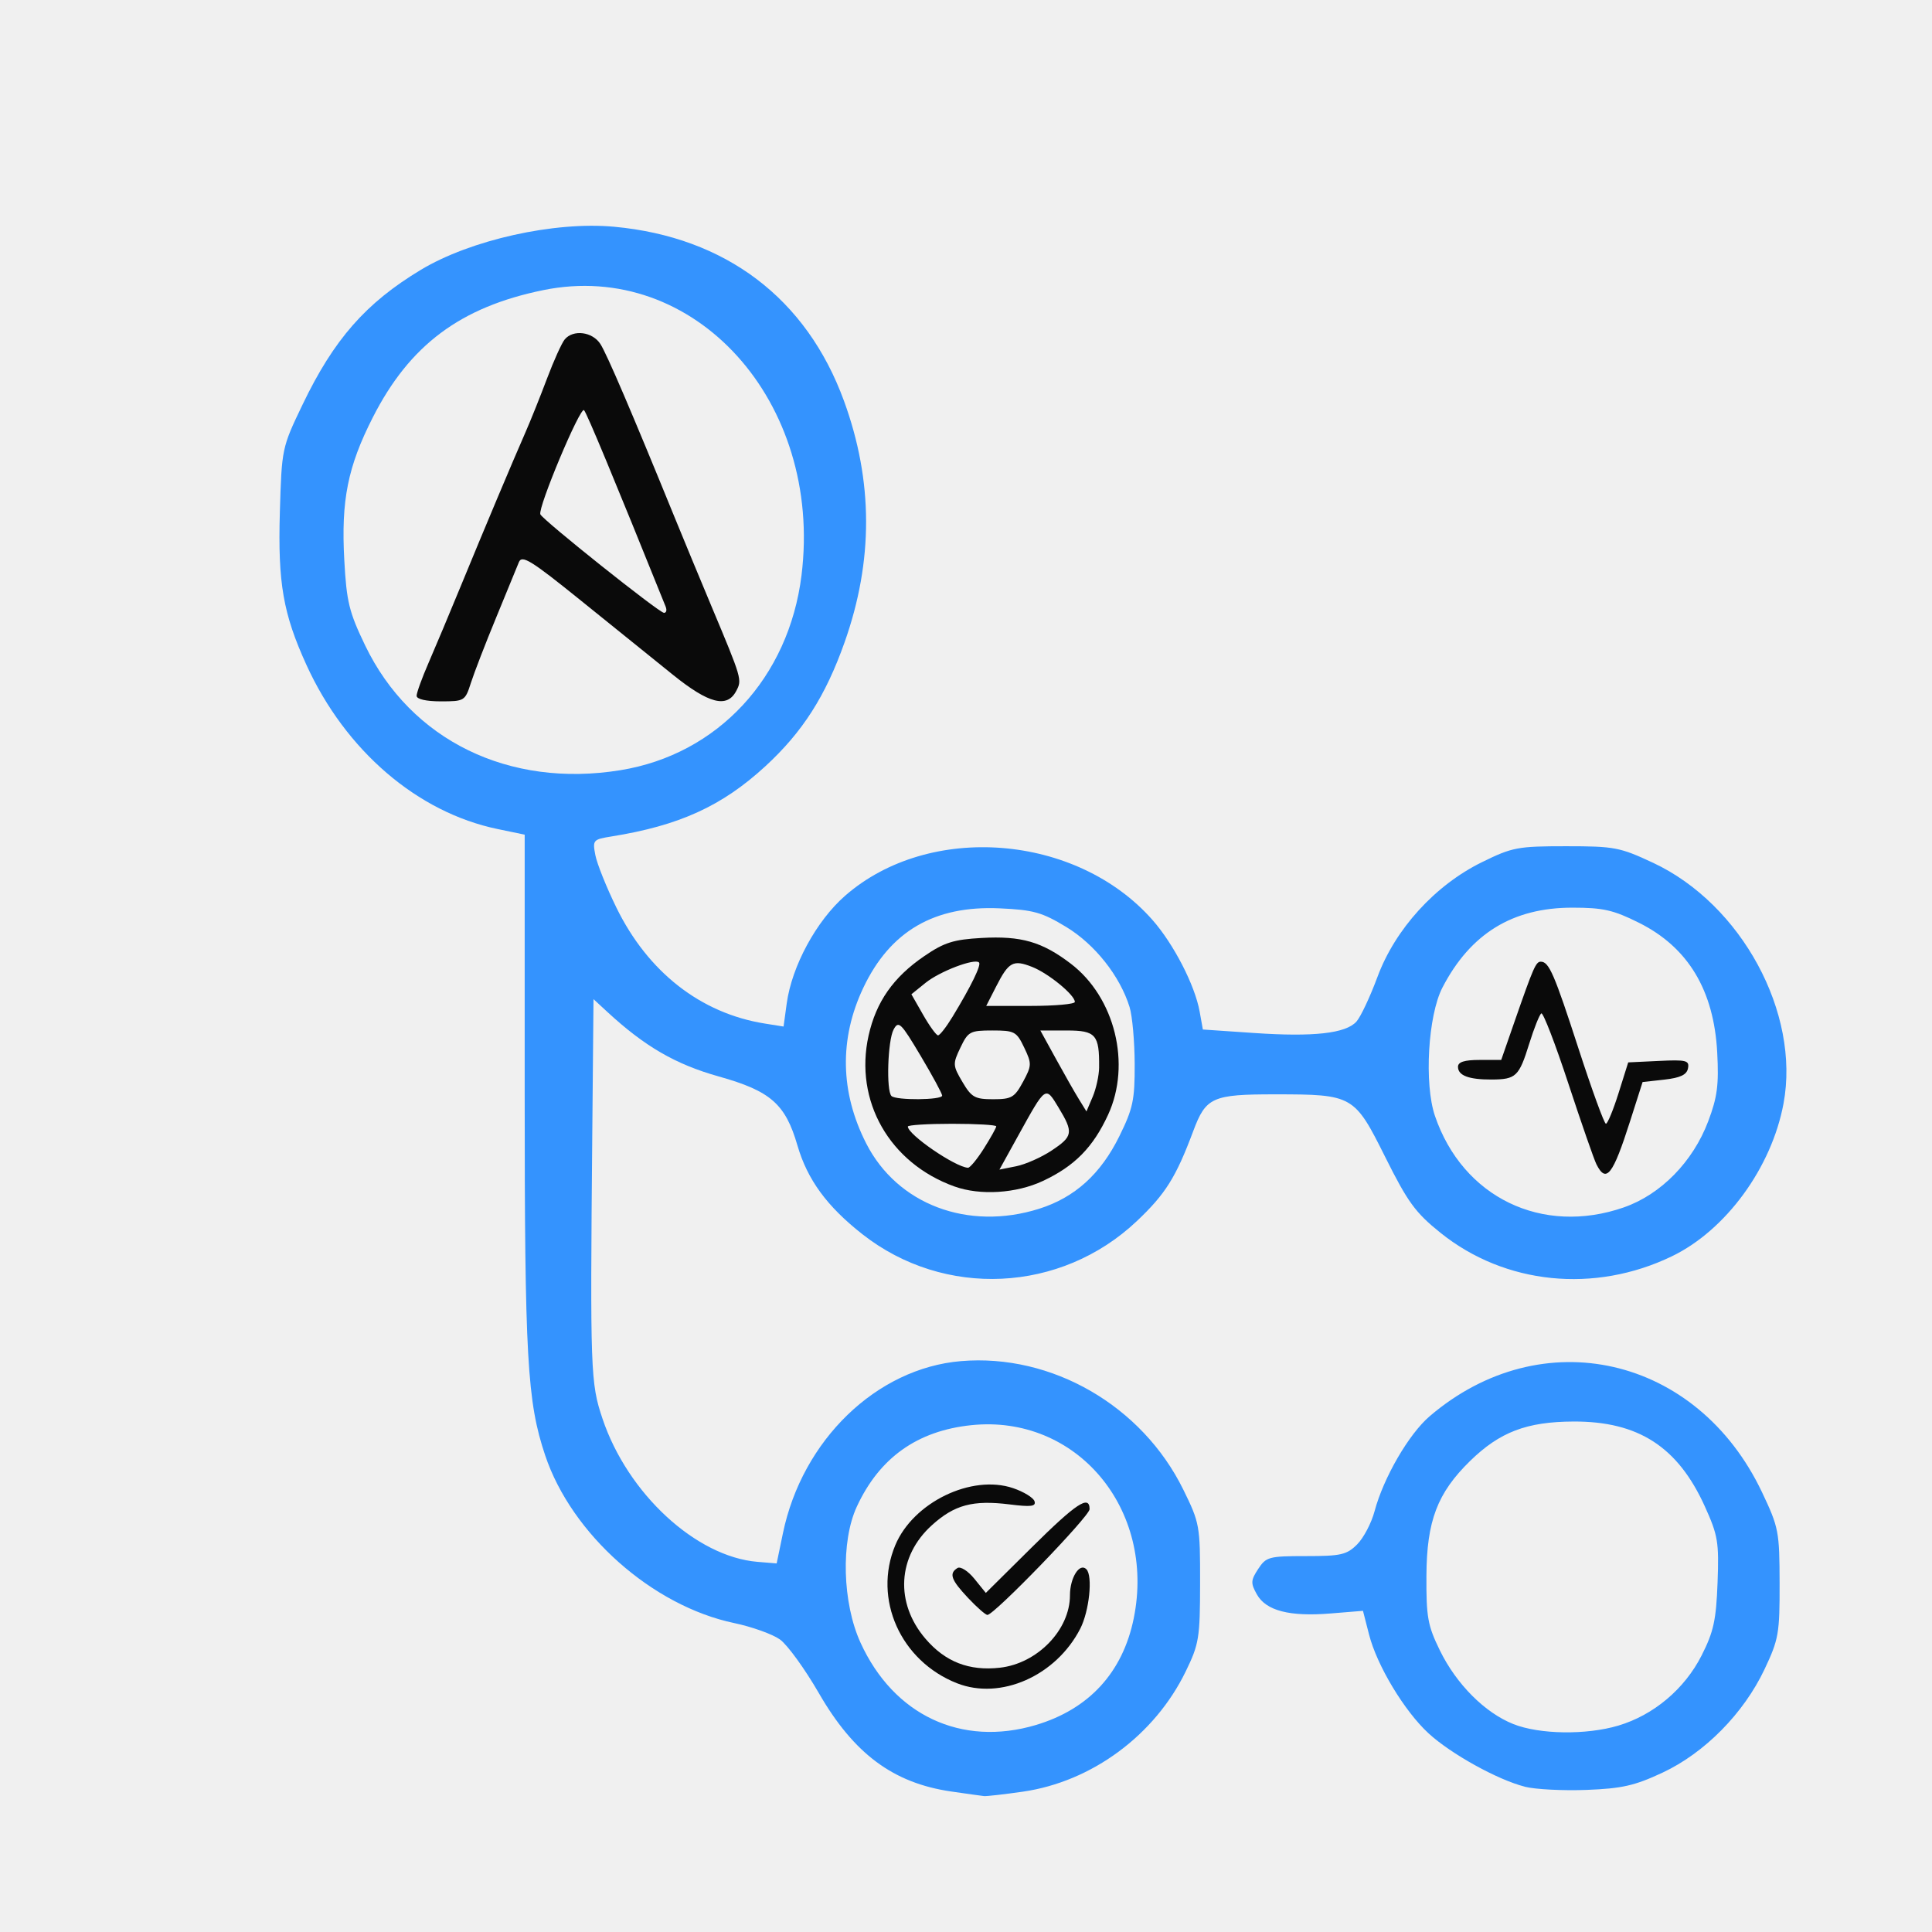
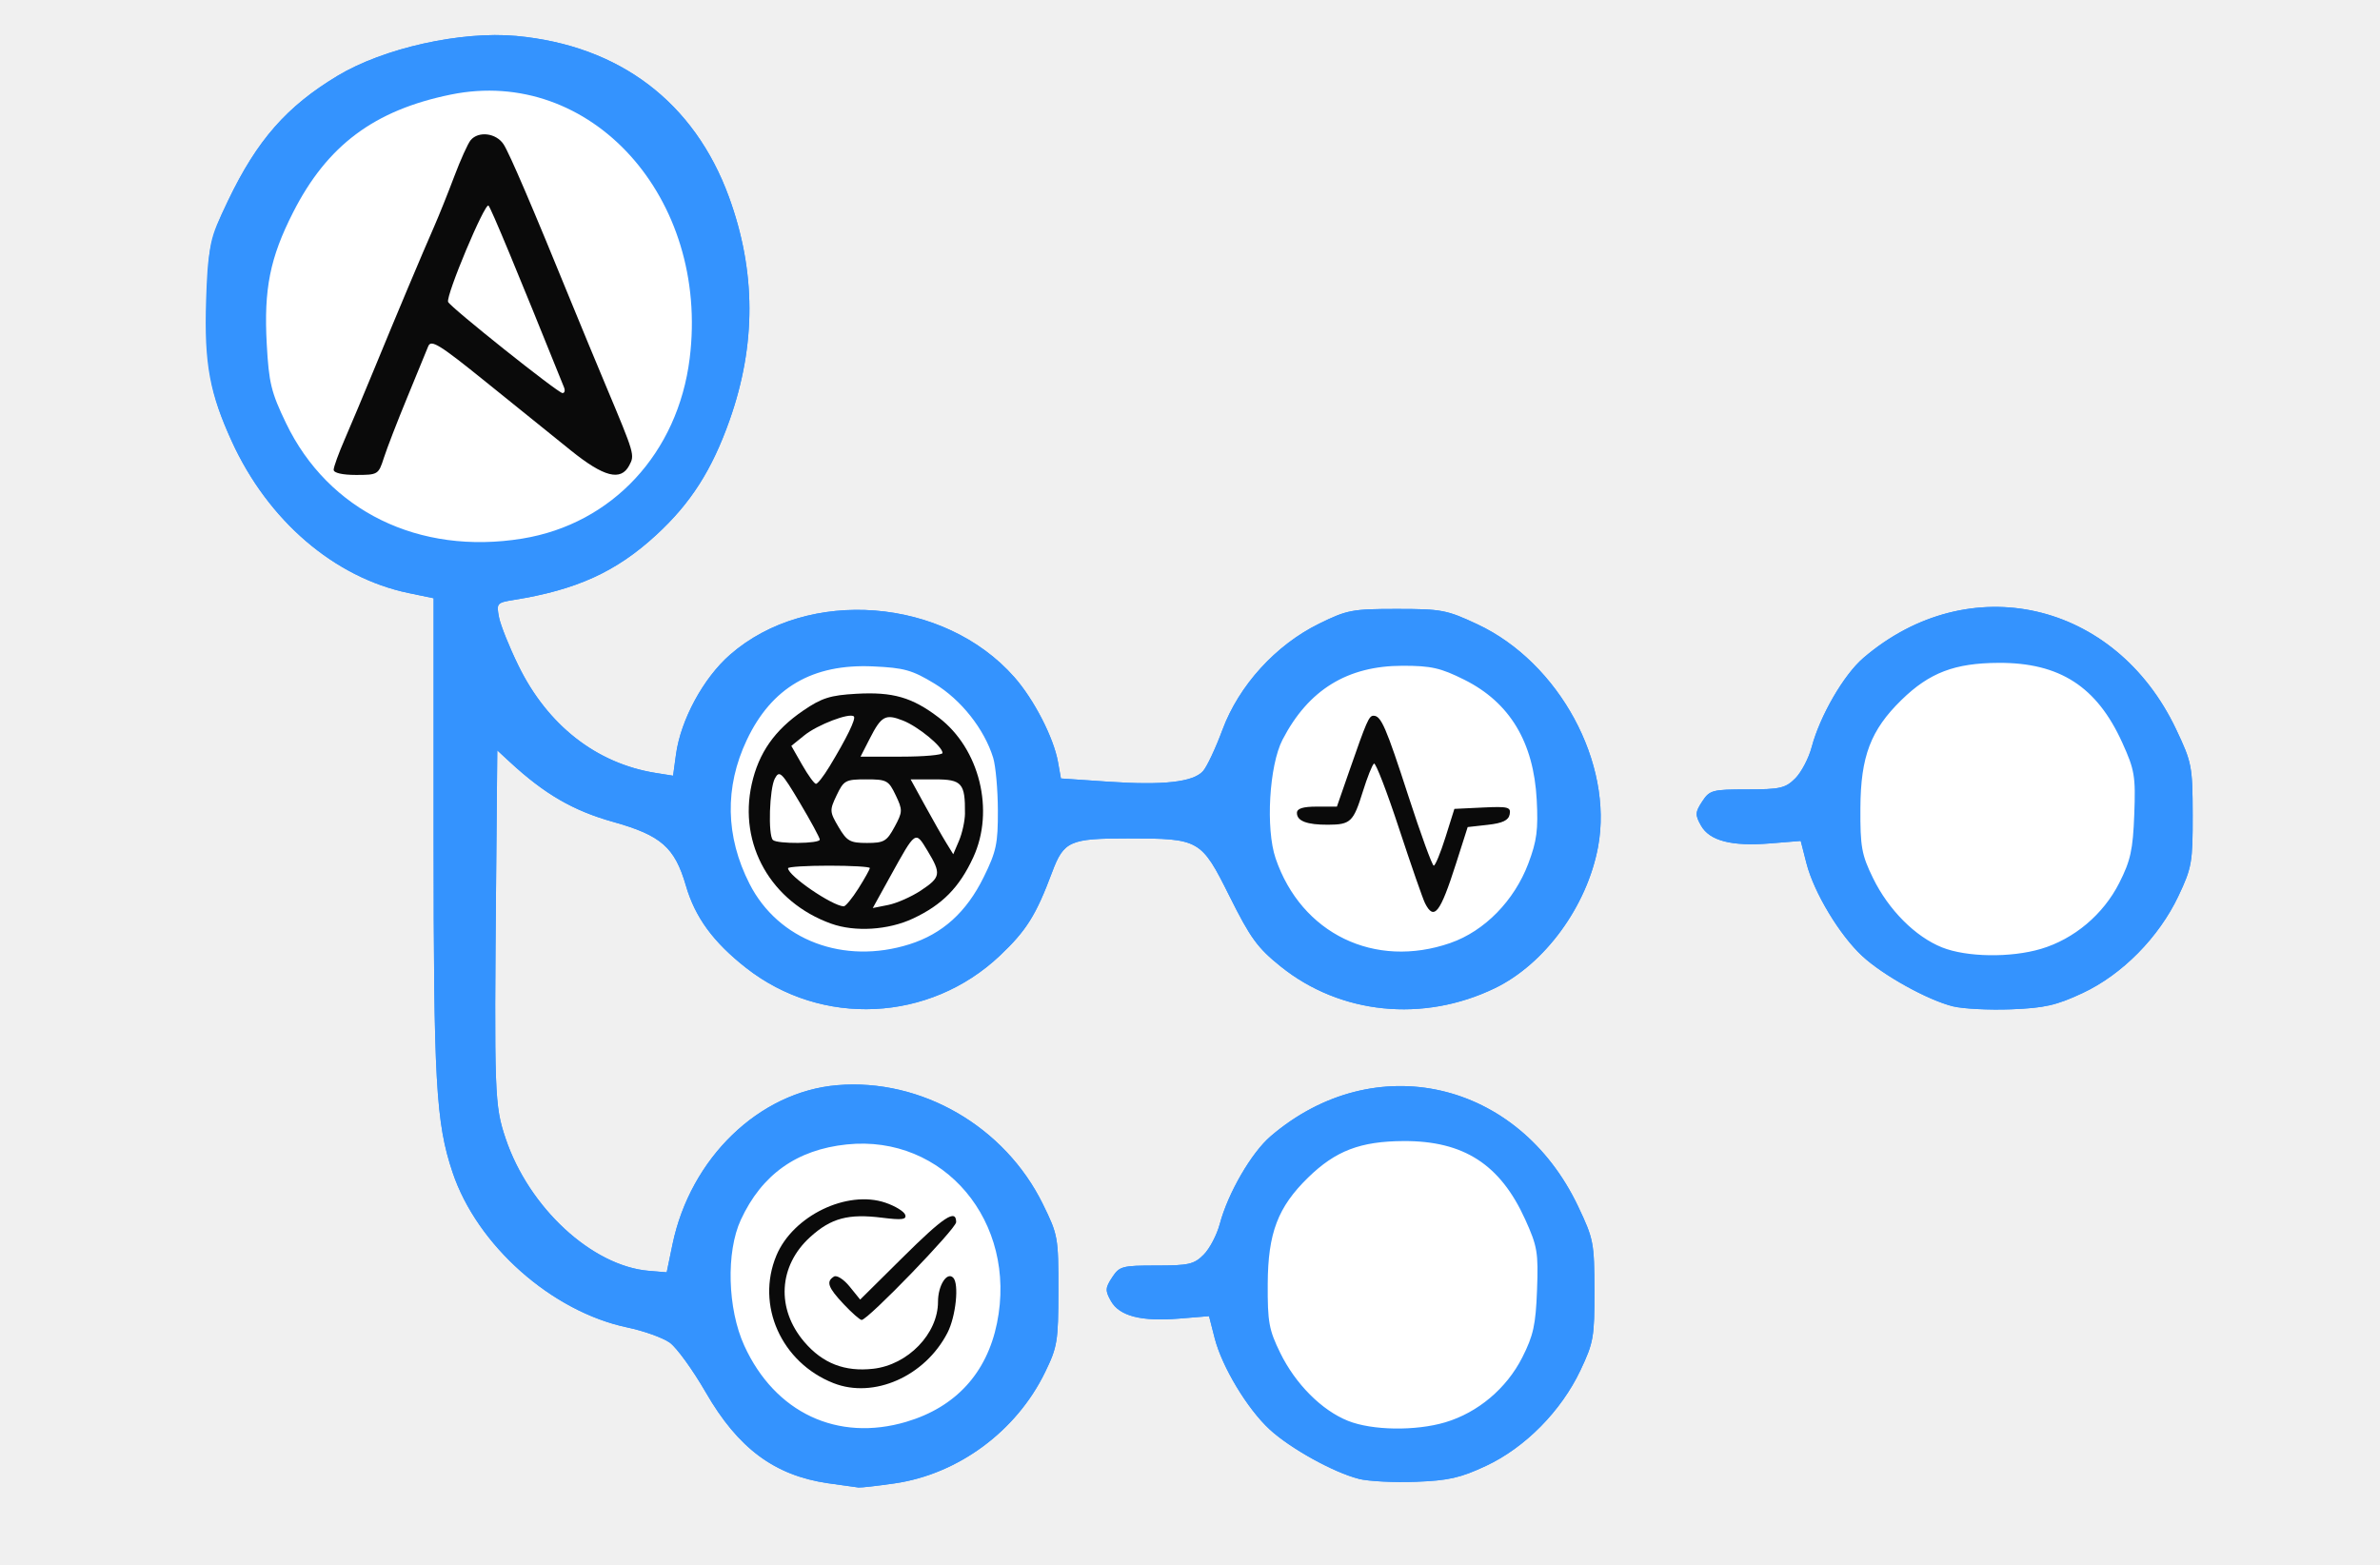
- <svg xmlns="http://www.w3.org/2000/svg" width="105.833mm" height="105.833mm" viewBox="0 0 105.833 105.833" version="1.1" id="svg5" xml:space="preserve">
+ <svg xmlns="http://www.w3.org/2000/svg" width="140.945mm" height="92.652mm" viewBox="4 4 140.945 92.652" version="1.1" id="svg5" xml:space="preserve">
  <defs id="defs2" />
-   <g id="layer1" transform="translate(-33.20785,-57.09374)">
-     <g id="g467" transform="matrix(1.017019,0,0,1.017019,-2.230598,-2.646201)">
-       <path style="fill:#3493fe;stroke-width:0.265" d="m 86.069,155.233 c -3.118,-0.457 -5.233,-2.03 -7.116,-5.293 -0.754,-1.307 -1.699,-2.61 -2.099,-2.895 -0.4,-0.285 -1.508,-0.682 -2.461,-0.882 -4.409,-0.924 -8.757,-4.781 -10.183,-9.033 -0.972,-2.899 -1.104,-5.245 -1.104,-19.58 v -13.853 l -1.459,-0.303 c -4.319,-0.897 -8.19,-4.22 -10.297,-8.842 -1.255,-2.753 -1.542,-4.404 -1.431,-8.22 0.101,-3.439 0.108,-3.476 1.223,-5.799 1.685,-3.512 3.407,-5.474 6.367,-7.257 2.68,-1.614 7.194,-2.621 10.414,-2.323 6.007,0.556 10.365,3.858 12.381,9.381 1.577,4.321 1.588,8.605 0.034,12.998 -1.026,2.899 -2.261,4.833 -4.267,6.679 -2.332,2.146 -4.636,3.197 -8.298,3.784 -0.983,0.158 -1.016,0.195 -0.86,1.006 0.089,0.463 0.599,1.735 1.134,2.827 1.699,3.471 4.54,5.691 7.987,6.242 l 1.016,0.162 0.17,-1.243 c 0.276,-2.013 1.594,-4.446 3.144,-5.801 4.53,-3.963 12.472,-3.337 16.558,1.305 1.143,1.298 2.285,3.517 2.539,4.932 l 0.173,0.967 2.764,0.188 c 3.198,0.218 4.929,0.025 5.507,-0.613 0.225,-0.248 0.735,-1.332 1.134,-2.408 0.956,-2.579 3.103,-4.938 5.62,-6.176 1.643,-0.808 1.931,-0.863 4.537,-0.863 2.609,0 2.901,0.056 4.693,0.895 4.756,2.229 7.929,8.085 7.022,12.96 -0.643,3.46 -3.104,6.827 -6.014,8.232 -4.172,2.013 -8.994,1.523 -12.465,-1.266 -1.353,-1.087 -1.759,-1.644 -2.979,-4.088 -1.658,-3.322 -1.738,-3.367 -5.912,-3.369 -3.399,-0.002 -3.741,0.151 -4.425,1.979 -0.931,2.489 -1.495,3.389 -3.039,4.849 -4.093,3.871 -10.369,4.17 -14.781,0.706 -1.91,-1.499 -2.964,-2.941 -3.5,-4.786 -0.649,-2.232 -1.443,-2.927 -4.236,-3.711 -2.331,-0.654 -3.99,-1.616 -6.019,-3.492 l -0.728,-0.673 -0.066,7.259 c -0.117,12.807 -0.095,13.416 0.549,15.335 1.354,4.038 5.041,7.443 8.352,7.715 l 1.03,0.085 0.337,-1.624 c 1.042,-5.025 5.043,-8.892 9.594,-9.273 4.892,-0.41 9.751,2.401 11.973,6.924 0.882,1.795 0.907,1.937 0.903,5.027 -0.004,2.969 -0.055,3.285 -0.776,4.767 -1.67,3.435 -5.058,5.936 -8.767,6.472 -1.007,0.145 -1.949,0.252 -2.095,0.238 -0.146,-0.015 -0.944,-0.127 -1.775,-0.248 z m 4.569,-3.58 c 2.862,-0.85 4.68,-2.831 5.273,-5.743 1.2,-5.897 -3.09,-10.998 -8.753,-10.406 -2.908,0.304 -4.946,1.755 -6.164,4.391 -0.866,1.873 -0.775,5.182 0.2,7.321 1.784,3.912 5.435,5.628 9.444,4.438 z m 0.174,-27.805 c 1.923,-0.606 3.321,-1.87 4.325,-3.91 0.735,-1.493 0.832,-1.95 0.825,-3.892 -0.004,-1.21 -0.128,-2.588 -0.274,-3.061 -0.518,-1.673 -1.867,-3.378 -3.415,-4.317 -1.303,-0.79 -1.767,-0.92 -3.577,-1.002 -3.52,-0.161 -5.907,1.229 -7.353,4.283 -1.3,2.745 -1.246,5.624 0.159,8.38 1.675,3.286 5.483,4.725 9.31,3.519 z m 31.501,-0.077 c 1.988,-0.691 3.719,-2.458 4.54,-4.634 0.492,-1.304 0.578,-1.964 0.486,-3.703 -0.178,-3.36 -1.569,-5.669 -4.211,-6.989 -1.383,-0.691 -1.933,-0.816 -3.592,-0.816 -3.221,0 -5.493,1.398 -6.999,4.307 -0.776,1.499 -0.99,5.183 -0.402,6.909 1.495,4.388 5.771,6.458 10.178,4.927 z M 68.265,100.224 C 73.5,99.374 77.333,95.247 78.017,89.725 79.177,80.364 72.244,72.707 64.112,74.366 c -4.462,0.91 -7.205,2.957 -9.188,6.86 -1.348,2.652 -1.71,4.462 -1.535,7.669 0.123,2.259 0.257,2.808 1.123,4.607 2.46,5.114 7.747,7.698 13.753,6.722 z m 48.714,54.752 c -1.46,-0.367 -3.989,-1.768 -5.192,-2.877 -1.298,-1.197 -2.771,-3.642 -3.199,-5.31 l -0.33,-1.286 -1.741,0.142 c -2.213,0.181 -3.479,-0.146 -3.973,-1.026 -0.339,-0.605 -0.332,-0.758 0.071,-1.372 0.427,-0.651 0.579,-0.692 2.576,-0.692 1.884,0 2.194,-0.071 2.754,-0.631 0.347,-0.347 0.769,-1.151 0.938,-1.786 0.48,-1.803 1.842,-4.152 2.964,-5.113 6.047,-5.176 14.418,-3.263 17.905,4.091 0.899,1.896 0.941,2.114 0.947,4.895 0.006,2.71 -0.05,3.029 -0.812,4.641 -1.124,2.376 -3.224,4.504 -5.494,5.567 -1.499,0.701 -2.18,0.856 -4.093,0.93 -1.262,0.048 -2.757,-0.028 -3.322,-0.17 z m 5.031,-3.29 c 1.9,-0.564 3.572,-1.971 4.487,-3.777 0.647,-1.276 0.784,-1.901 0.86,-3.919 0.082,-2.195 0.023,-2.547 -0.688,-4.117 -1.454,-3.208 -3.582,-4.581 -7.075,-4.566 -2.521,0.011 -3.968,0.564 -5.569,2.127 -1.76,1.72 -2.333,3.225 -2.349,6.178 -0.012,2.232 0.069,2.683 0.727,4.028 0.889,1.816 2.418,3.349 3.95,3.961 1.406,0.561 3.926,0.599 5.657,0.085 z" id="path471" />
-       <path style="fill:#0a0a0a;stroke-width:0.265" d="m 86.389,149.403 c -3.04,-1.2 -4.532,-4.539 -3.322,-7.434 0.964,-2.308 4.11,-3.832 6.345,-3.074 0.571,0.194 1.09,0.511 1.154,0.705 0.092,0.28 -0.185,0.316 -1.341,0.171 -1.972,-0.246 -2.969,0.02 -4.185,1.119 -1.856,1.677 -1.999,4.187 -0.346,6.117 1.067,1.247 2.351,1.746 4.007,1.56 2.024,-0.228 3.775,-2.039 3.775,-3.903 0,-0.945 0.519,-1.768 0.884,-1.402 0.354,0.354 0.158,2.254 -0.331,3.205 -1.308,2.543 -4.292,3.862 -6.639,2.936 z m 0.595,-4.598 c -0.916,-0.974 -1.037,-1.317 -0.566,-1.608 0.162,-0.1 0.571,0.161 0.91,0.58 l 0.616,0.761 2.469,-2.447 c 2.401,-2.38 3.12,-2.856 3.12,-2.062 0,0.38 -5.147,5.704 -5.505,5.695 -0.101,-0.003 -0.571,-0.416 -1.044,-0.919 z M 86.257,122.648 c -3.501,-1.258 -5.411,-4.613 -4.628,-8.128 0.406,-1.82 1.334,-3.145 3,-4.282 1.075,-0.734 1.574,-0.892 3.085,-0.977 2.134,-0.121 3.259,0.204 4.808,1.386 2.377,1.815 3.264,5.415 2.007,8.138 -0.81,1.755 -1.803,2.763 -3.508,3.563 -1.435,0.674 -3.38,0.796 -4.763,0.299 z m 1.584,-2.049 c 0.366,-0.579 0.665,-1.115 0.665,-1.191 0,-0.076 -1.072,-0.138 -2.381,-0.138 -1.31,0 -2.381,0.067 -2.381,0.149 0,0.433 2.544,2.178 3.238,2.22 0.107,0.007 0.494,-0.462 0.86,-1.041 z m 3.637,0.118 c 1.165,-0.771 1.198,-0.975 0.382,-2.324 -0.708,-1.17 -0.674,-1.193 -2.172,1.516 l -1.01,1.828 0.902,-0.18 c 0.496,-0.099 1.35,-0.477 1.899,-0.84 z m 2.568,-4.488 c 0.018,-1.758 -0.18,-1.984 -1.737,-1.984 h -1.427 l 0.835,1.521 c 0.459,0.837 1.017,1.818 1.241,2.18 l 0.406,0.659 0.337,-0.791 c 0.185,-0.435 0.341,-1.148 0.346,-1.585 z m -8.454,1.521 c -0.002,-0.109 -0.525,-1.076 -1.164,-2.149 -1.06,-1.782 -1.186,-1.904 -1.452,-1.406 -0.316,0.59 -0.403,3.29 -0.115,3.578 0.243,0.243 2.735,0.223 2.731,-0.022 z m 4.354,-0.735 c 0.475,-0.882 0.479,-0.984 0.064,-1.852 -0.411,-0.861 -0.518,-0.919 -1.716,-0.919 -1.199,0 -1.305,0.057 -1.718,0.922 -0.42,0.88 -0.415,0.963 0.109,1.852 0.488,0.828 0.671,0.93 1.653,0.93 0.992,0 1.155,-0.095 1.607,-0.933 z m -3.801,-3.499 c 1.012,-1.667 1.565,-2.802 1.432,-2.935 -0.237,-0.237 -2.112,0.477 -2.878,1.096 l -0.764,0.617 0.631,1.105 c 0.347,0.608 0.709,1.106 0.804,1.107 0.095,10e-4 0.443,-0.444 0.774,-0.99 z m 6.594,-0.81 c 0,-0.374 -1.421,-1.539 -2.299,-1.885 -1.026,-0.404 -1.263,-0.275 -1.943,1.06 l -0.531,1.04 h 2.387 c 1.313,0 2.387,-0.097 2.387,-0.215 z m 28.095,8.748 c -0.129,-0.255 -0.809,-2.213 -1.513,-4.351 -0.703,-2.139 -1.359,-3.839 -1.456,-3.779 -0.098,0.06 -0.392,0.798 -0.654,1.639 -0.549,1.764 -0.711,1.917 -2.027,1.923 -1.226,0.005 -1.808,-0.215 -1.808,-0.686 0,-0.259 0.345,-0.369 1.164,-0.369 h 1.164 l 0.713,-2.051 c 1.023,-2.942 1.154,-3.241 1.419,-3.241 0.442,0 0.724,0.65 2.036,4.694 0.72,2.218 1.382,4.033 1.471,4.035 0.089,0.002 0.396,-0.741 0.682,-1.651 l 0.52,-1.654 1.655,-0.079 c 1.474,-0.071 1.645,-0.027 1.565,0.397 -0.066,0.348 -0.408,0.512 -1.268,0.609 l -1.178,0.132 -0.676,2.117 c -0.927,2.901 -1.283,3.356 -1.809,2.315 z M 57.285,96.219 c 0,-0.164 0.291,-0.967 0.648,-1.786 0.356,-0.819 1.137,-2.679 1.735,-4.134 1.265,-3.078 2.771,-6.66 3.482,-8.278 0.274,-0.624 0.795,-1.924 1.159,-2.89 0.363,-0.965 0.792,-1.913 0.952,-2.107 0.457,-0.55 1.494,-0.419 1.922,0.244 0.349,0.541 1.678,3.644 3.995,9.327 0.475,1.164 1.363,3.307 1.973,4.763 1.666,3.971 1.673,3.994 1.343,4.611 -0.494,0.924 -1.474,0.67 -3.398,-0.879 -0.974,-0.785 -3.198,-2.578 -4.942,-3.986 -2.716,-2.193 -3.197,-2.491 -3.362,-2.079 -0.106,0.264 -0.659,1.612 -1.229,2.994 -0.571,1.382 -1.18,2.96 -1.355,3.506 -0.31,0.969 -0.348,0.992 -1.62,0.992 -0.788,0 -1.302,-0.117 -1.302,-0.298 z M 70.702,91.423 C 67.93,84.544 66.457,80.997 66.303,80.834 c -0.202,-0.214 -2.495,5.252 -2.353,5.608 0.12,0.301 6.393,5.3 6.658,5.307 0.125,0.003 0.167,-0.144 0.093,-0.325 z" id="path469" />
+   <g id="layer1" transform="translate(-32.27025,-63.38545)">
+     <g id="g523">
+       <ellipse style="fill:#ffffff;stroke-width:7.102;-inkscape-stroke:none;stop-color:#000000" id="path344" cx="64.619" cy="86.263" rx="15.074" ry="15.411" />
+       <ellipse style="fill:#ffffff;stroke-width:4.937;-inkscape-stroke:none;stop-color:#000000" id="ellipse346" cx="87.549" cy="114.8" rx="10.478" ry="10.713" />
+       <ellipse style="fill:#ffffff;stroke-width:4.937;-inkscape-stroke:none;stop-color:#000000" id="ellipse348" cx="87.549" cy="143.375" rx="10.478" ry="10.713" />
+       <ellipse style="fill:#ffffff;stroke-width:4.937;-inkscape-stroke:none;stop-color:#000000" id="ellipse350" cx="119.299" cy="143.375" rx="10.478" ry="10.713" />
+       <ellipse style="fill:#ffffff;stroke-width:4.937;-inkscape-stroke:none;stop-color:#000000" id="ellipse352" cx="119.299" cy="115.33" rx="10.478" ry="10.713" />
+       <ellipse style="fill:#ffffff;stroke-width:4.937;-inkscape-stroke:none;stop-color:#000000" id="ellipse485" cx="155.283" cy="115.33" rx="10.478" ry="10.713" />
+       <g id="g467" transform="matrix(1.017019,0,0,1.017019,-2.230598,-2.646201)">
+         <path style="fill:#3493fe;stroke-width:0.265" d="m 86.069,155.233 c -3.118,-0.457 -5.233,-2.03 -7.116,-5.293 -0.754,-1.307 -1.699,-2.61 -2.099,-2.895 -0.4,-0.285 -1.508,-0.682 -2.461,-0.882 -4.409,-0.924 -8.757,-4.781 -10.183,-9.033 -0.972,-2.899 -1.104,-5.245 -1.104,-19.58 v -13.853 l -1.459,-0.303 c -4.319,-0.897 -8.19,-4.22 -10.297,-8.842 -1.255,-2.753 -1.542,-4.404 -1.431,-8.22 0.101,-3.439 0.108,-3.476 1.223,-5.799 1.685,-3.512 3.407,-5.474 6.367,-7.257 2.68,-1.614 7.194,-2.621 10.414,-2.323 6.007,0.556 10.365,3.858 12.381,9.381 1.577,4.321 1.588,8.605 0.034,12.998 -1.026,2.899 -2.261,4.833 -4.267,6.679 -2.332,2.146 -4.636,3.197 -8.298,3.784 -0.983,0.158 -1.016,0.195 -0.86,1.006 0.089,0.463 0.599,1.735 1.134,2.827 1.699,3.471 4.54,5.691 7.987,6.242 l 1.016,0.162 0.17,-1.243 c 0.276,-2.013 1.594,-4.446 3.144,-5.801 4.53,-3.963 12.472,-3.337 16.558,1.305 1.143,1.298 2.285,3.517 2.539,4.932 l 0.173,0.967 2.764,0.188 c 3.198,0.218 4.929,0.025 5.507,-0.613 0.225,-0.248 0.735,-1.332 1.134,-2.408 0.956,-2.579 3.103,-4.938 5.62,-6.176 1.643,-0.808 1.931,-0.863 4.537,-0.863 2.609,0 2.901,0.056 4.693,0.895 4.756,2.229 7.929,8.085 7.022,12.96 -0.643,3.46 -3.104,6.827 -6.014,8.232 -4.172,2.013 -8.994,1.523 -12.465,-1.266 -1.353,-1.087 -1.759,-1.644 -2.979,-4.088 -1.658,-3.322 -1.738,-3.367 -5.912,-3.369 -3.399,-0.002 -3.741,0.151 -4.425,1.979 -0.931,2.489 -1.495,3.389 -3.039,4.849 -4.093,3.871 -10.369,4.17 -14.781,0.706 -1.91,-1.499 -2.964,-2.941 -3.5,-4.786 -0.649,-2.232 -1.443,-2.927 -4.236,-3.711 -2.331,-0.654 -3.99,-1.616 -6.019,-3.492 l -0.728,-0.673 -0.066,7.259 c -0.117,12.807 -0.095,13.416 0.549,15.335 1.354,4.038 5.041,7.443 8.352,7.715 l 1.03,0.085 0.337,-1.624 c 1.042,-5.025 5.043,-8.892 9.594,-9.273 4.892,-0.41 9.751,2.401 11.973,6.924 0.882,1.795 0.907,1.937 0.903,5.027 -0.004,2.969 -0.055,3.285 -0.776,4.767 -1.67,3.435 -5.058,5.936 -8.767,6.472 -1.007,0.145 -1.949,0.252 -2.095,0.238 -0.146,-0.015 -0.944,-0.127 -1.775,-0.248 z m 4.569,-3.58 c 2.862,-0.85 4.68,-2.831 5.273,-5.743 1.2,-5.897 -3.09,-10.998 -8.753,-10.406 -2.908,0.304 -4.946,1.755 -6.164,4.391 -0.866,1.873 -0.775,5.182 0.2,7.321 1.784,3.912 5.435,5.628 9.444,4.438 z m 0.174,-27.805 c 1.923,-0.606 3.321,-1.87 4.325,-3.91 0.735,-1.493 0.832,-1.95 0.825,-3.892 -0.004,-1.21 -0.128,-2.588 -0.274,-3.061 -0.518,-1.673 -1.867,-3.378 -3.415,-4.317 -1.303,-0.79 -1.767,-0.92 -3.577,-1.002 -3.52,-0.161 -5.907,1.229 -7.353,4.283 -1.3,2.745 -1.246,5.624 0.159,8.38 1.675,3.286 5.483,4.725 9.31,3.519 z m 31.501,-0.077 c 1.988,-0.691 3.719,-2.458 4.54,-4.634 0.492,-1.304 0.578,-1.964 0.486,-3.703 -0.178,-3.36 -1.569,-5.669 -4.211,-6.989 -1.383,-0.691 -1.933,-0.816 -3.592,-0.816 -3.221,0 -5.493,1.398 -6.999,4.307 -0.776,1.499 -0.99,5.183 -0.402,6.909 1.495,4.388 5.771,6.458 10.178,4.927 z M 68.265,100.224 C 73.5,99.374 77.333,95.247 78.017,89.725 79.177,80.364 72.244,72.707 64.112,74.366 c -4.462,0.91 -7.205,2.957 -9.188,6.86 -1.348,2.652 -1.71,4.462 -1.535,7.669 0.123,2.259 0.257,2.808 1.123,4.607 2.46,5.114 7.747,7.698 13.753,6.722 z m 48.714,54.752 c -1.46,-0.367 -3.989,-1.768 -5.192,-2.877 -1.298,-1.197 -2.771,-3.642 -3.199,-5.31 l -0.33,-1.286 -1.741,0.142 c -2.213,0.181 -3.479,-0.146 -3.973,-1.026 -0.339,-0.605 -0.332,-0.758 0.071,-1.372 0.427,-0.651 0.579,-0.692 2.576,-0.692 1.884,0 2.194,-0.071 2.754,-0.631 0.347,-0.347 0.769,-1.151 0.938,-1.786 0.48,-1.803 1.842,-4.152 2.964,-5.113 6.047,-5.176 14.418,-3.263 17.905,4.091 0.899,1.896 0.941,2.114 0.947,4.895 0.006,2.71 -0.05,3.029 -0.812,4.641 -1.124,2.376 -3.224,4.504 -5.494,5.567 -1.499,0.701 -2.18,0.856 -4.093,0.93 -1.262,0.048 -2.757,-0.028 -3.322,-0.17 z m 5.031,-3.29 c 1.9,-0.564 3.572,-1.971 4.487,-3.777 0.647,-1.276 0.784,-1.901 0.86,-3.919 0.082,-2.195 0.023,-2.547 -0.688,-4.117 -1.454,-3.208 -3.582,-4.581 -7.075,-4.566 -2.521,0.011 -3.968,0.564 -5.569,2.127 -1.76,1.72 -2.333,3.225 -2.349,6.178 -0.012,2.232 0.069,2.683 0.727,4.028 0.889,1.816 2.418,3.349 3.95,3.961 1.406,0.561 3.926,0.599 5.657,0.085 z m 29.57,-24.222 c -1.485,-0.373 -4.056,-1.798 -5.28,-2.926 -1.32,-1.217 -2.818,-3.704 -3.253,-5.401 l -0.335,-1.308 -1.77,0.144 c -2.251,0.184 -3.539,-0.149 -4.041,-1.044 -0.345,-0.615 -0.337,-0.77 0.073,-1.396 0.434,-0.662 0.589,-0.704 2.62,-0.704 1.916,0 2.231,-0.072 2.8,-0.642 0.353,-0.353 0.782,-1.17 0.954,-1.816 0.488,-1.834 1.873,-4.223 3.015,-5.2 6.15,-5.264 14.663,-3.319 18.209,4.16 0.914,1.928 0.957,2.15 0.963,4.978 0.006,2.756 -0.051,3.081 -0.826,4.72 -1.143,2.417 -3.278,4.581 -5.587,5.661 -1.524,0.713 -2.217,0.871 -4.163,0.945 -1.284,0.049 -2.804,-0.029 -3.379,-0.173 z m 5.117,-3.346 c 1.933,-0.574 3.633,-2.005 4.563,-3.842 0.658,-1.298 0.797,-1.934 0.874,-3.986 0.084,-2.232 0.024,-2.591 -0.7,-4.187 -1.479,-3.262 -3.643,-4.659 -7.195,-4.643 -2.564,0.011 -4.036,0.573 -5.663,2.163 -1.79,1.749 -2.373,3.28 -2.389,6.283 -0.013,2.27 0.07,2.729 0.739,4.096 0.904,1.847 2.459,3.406 4.018,4.029 1.43,0.571 3.993,0.609 5.754,0.086 z" id="path471" />
+         <path style="fill:#0a0a0a;stroke-width:0.265" d="m 86.389,149.403 c -3.04,-1.2 -4.532,-4.539 -3.322,-7.434 0.964,-2.308 4.11,-3.832 6.345,-3.074 0.571,0.194 1.09,0.511 1.154,0.705 0.092,0.28 -0.185,0.316 -1.341,0.171 -1.972,-0.246 -2.969,0.02 -4.185,1.119 -1.856,1.677 -1.999,4.187 -0.346,6.117 1.067,1.247 2.351,1.746 4.007,1.56 2.024,-0.228 3.775,-2.039 3.775,-3.903 0,-0.945 0.519,-1.768 0.884,-1.402 0.354,0.354 0.158,2.254 -0.331,3.205 -1.308,2.543 -4.292,3.862 -6.639,2.936 z m 0.595,-4.598 c -0.916,-0.974 -1.037,-1.317 -0.566,-1.608 0.162,-0.1 0.571,0.161 0.91,0.58 l 0.616,0.761 2.469,-2.447 c 2.401,-2.38 3.12,-2.856 3.12,-2.062 0,0.38 -5.147,5.704 -5.505,5.695 -0.101,-0.003 -0.571,-0.416 -1.044,-0.919 z M 86.257,122.648 c -3.501,-1.258 -5.411,-4.613 -4.628,-8.128 0.406,-1.82 1.334,-3.145 3,-4.282 1.075,-0.734 1.574,-0.892 3.085,-0.977 2.134,-0.121 3.259,0.204 4.808,1.386 2.377,1.815 3.264,5.415 2.007,8.138 -0.81,1.755 -1.803,2.763 -3.508,3.563 -1.435,0.674 -3.38,0.796 -4.763,0.299 z m 1.584,-2.049 c 0.366,-0.579 0.665,-1.115 0.665,-1.191 0,-0.076 -1.072,-0.138 -2.381,-0.138 -1.31,0 -2.381,0.067 -2.381,0.149 0,0.433 2.544,2.178 3.238,2.22 0.107,0.007 0.494,-0.462 0.86,-1.041 z m 3.637,0.118 c 1.165,-0.771 1.198,-0.975 0.382,-2.324 -0.708,-1.17 -0.674,-1.193 -2.172,1.516 l -1.01,1.828 0.902,-0.18 c 0.496,-0.099 1.35,-0.477 1.899,-0.84 z m 2.568,-4.488 c 0.018,-1.758 -0.18,-1.984 -1.737,-1.984 h -1.427 l 0.835,1.521 c 0.459,0.837 1.017,1.818 1.241,2.18 l 0.406,0.659 0.337,-0.791 c 0.185,-0.435 0.341,-1.148 0.346,-1.585 z m -8.454,1.521 c -0.002,-0.109 -0.525,-1.076 -1.164,-2.149 -1.06,-1.782 -1.186,-1.904 -1.452,-1.406 -0.316,0.59 -0.403,3.29 -0.115,3.578 0.243,0.243 2.735,0.223 2.731,-0.022 z m 4.354,-0.735 c 0.475,-0.882 0.479,-0.984 0.064,-1.852 -0.411,-0.861 -0.518,-0.919 -1.716,-0.919 -1.199,0 -1.305,0.057 -1.718,0.922 -0.42,0.88 -0.415,0.963 0.109,1.852 0.488,0.828 0.671,0.93 1.653,0.93 0.992,0 1.155,-0.095 1.607,-0.933 z m -3.801,-3.499 c 1.012,-1.667 1.565,-2.802 1.432,-2.935 -0.237,-0.237 -2.112,0.477 -2.878,1.096 l -0.764,0.617 0.631,1.105 c 0.347,0.608 0.709,1.106 0.804,1.107 0.095,10e-4 0.443,-0.444 0.774,-0.99 z m 6.594,-0.81 c 0,-0.374 -1.421,-1.539 -2.299,-1.885 -1.026,-0.404 -1.263,-0.275 -1.943,1.06 l -0.531,1.04 h 2.387 c 1.313,0 2.387,-0.097 2.387,-0.215 z m 28.095,8.748 c -0.129,-0.255 -0.809,-2.213 -1.513,-4.351 -0.703,-2.139 -1.359,-3.839 -1.456,-3.779 -0.098,0.06 -0.392,0.798 -0.654,1.639 -0.549,1.764 -0.711,1.917 -2.027,1.923 -1.226,0.005 -1.808,-0.215 -1.808,-0.686 0,-0.259 0.345,-0.369 1.164,-0.369 h 1.164 l 0.713,-2.051 c 1.023,-2.942 1.154,-3.241 1.419,-3.241 0.442,0 0.724,0.65 2.036,4.694 0.72,2.218 1.382,4.033 1.471,4.035 0.089,0.002 0.396,-0.741 0.682,-1.651 l 0.52,-1.654 1.655,-0.079 c 1.474,-0.071 1.645,-0.027 1.565,0.397 -0.066,0.348 -0.408,0.512 -1.268,0.609 l -1.178,0.132 -0.676,2.117 c -0.927,2.901 -1.283,3.356 -1.809,2.315 z M 57.285,96.219 c 0,-0.164 0.291,-0.967 0.648,-1.786 0.356,-0.819 1.137,-2.679 1.735,-4.134 1.265,-3.078 2.771,-6.66 3.482,-8.278 0.274,-0.624 0.795,-1.924 1.159,-2.89 0.363,-0.965 0.792,-1.913 0.952,-2.107 0.457,-0.55 1.494,-0.419 1.922,0.244 0.349,0.541 1.678,3.644 3.995,9.327 0.475,1.164 1.363,3.307 1.973,4.763 1.666,3.971 1.673,3.994 1.343,4.611 -0.494,0.924 -1.474,0.67 -3.398,-0.879 -0.974,-0.785 -3.198,-2.578 -4.942,-3.986 -2.716,-2.193 -3.197,-2.491 -3.362,-2.079 -0.106,0.264 -0.659,1.612 -1.229,2.994 -0.571,1.382 -1.18,2.96 -1.355,3.506 -0.31,0.969 -0.348,0.992 -1.62,0.992 -0.788,0 -1.302,-0.117 -1.302,-0.298 z M 70.702,91.423 C 67.93,84.544 66.457,80.997 66.303,80.834 c -0.202,-0.214 -2.495,5.252 -2.353,5.608 0.12,0.301 6.393,5.3 6.658,5.307 0.125,0.003 0.167,-0.144 0.093,-0.325 z" id="path469" />
+       </g>
+       <ellipse style="fill:#ffffff;stroke-width:7.102;-inkscape-stroke:none;stop-color:#000000" id="ellipse487" cx="64.619" cy="86.263" rx="15.074" ry="15.411" />
+       <ellipse style="fill:#ffffff;stroke-width:4.937;-inkscape-stroke:none;stop-color:#000000" id="ellipse489" cx="87.549" cy="114.8" rx="10.478" ry="10.713" />
+       <ellipse style="fill:#ffffff;stroke-width:4.937;-inkscape-stroke:none;stop-color:#000000" id="ellipse491" cx="87.549" cy="143.375" rx="10.478" ry="10.713" />
+       <ellipse style="fill:#ffffff;stroke-width:4.937;-inkscape-stroke:none;stop-color:#000000" id="ellipse493" cx="119.299" cy="143.375" rx="10.478" ry="10.713" />
+       <ellipse style="fill:#ffffff;stroke-width:4.937;-inkscape-stroke:none;stop-color:#000000" id="ellipse495" cx="119.299" cy="115.33" rx="10.478" ry="10.713" />
+       <ellipse style="fill:#ffffff;stroke-width:4.937;-inkscape-stroke:none;stop-color:#000000" id="ellipse497" cx="155.283" cy="115.33" rx="10.478" ry="10.713" />
+       <g id="g503" transform="matrix(1.017019,0,0,1.017019,-2.230598,-2.646201)">
+         <path style="fill:#3493fe;stroke-width:0.265" d="m 86.069,155.233 c -3.118,-0.457 -5.233,-2.03 -7.116,-5.293 -0.754,-1.307 -1.699,-2.61 -2.099,-2.895 -0.4,-0.285 -1.508,-0.682 -2.461,-0.882 -4.409,-0.924 -8.757,-4.781 -10.183,-9.033 -0.972,-2.899 -1.104,-5.245 -1.104,-19.58 v -13.853 l -1.459,-0.303 c -4.319,-0.897 -8.19,-4.22 -10.297,-8.842 -1.255,-2.753 -1.619,-4.413 -1.492,-8.229 0.09,-2.713 0.169,-3.467 1.284,-5.79 1.685,-3.512 3.407,-5.474 6.367,-7.257 2.68,-1.614 7.194,-2.621 10.414,-2.323 6.007,0.556 10.365,3.858 12.381,9.381 1.577,4.321 1.588,8.605 0.034,12.998 -1.026,2.899 -2.261,4.833 -4.267,6.679 -2.332,2.146 -4.636,3.197 -8.298,3.784 -0.983,0.158 -1.016,0.195 -0.86,1.006 0.089,0.463 0.599,1.735 1.134,2.827 1.699,3.471 4.54,5.691 7.987,6.242 l 1.016,0.162 0.17,-1.243 c 0.276,-2.013 1.594,-4.446 3.144,-5.801 4.53,-3.963 12.472,-3.337 16.558,1.305 1.143,1.298 2.285,3.517 2.539,4.932 l 0.173,0.967 2.764,0.188 c 3.198,0.218 4.929,0.025 5.507,-0.613 0.225,-0.248 0.735,-1.332 1.134,-2.408 0.956,-2.579 3.103,-4.938 5.62,-6.176 1.643,-0.808 1.931,-0.863 4.537,-0.863 2.609,0 2.901,0.056 4.693,0.895 4.756,2.229 7.929,8.085 7.022,12.96 -0.643,3.46 -3.104,6.827 -6.014,8.232 -4.172,2.013 -8.994,1.523 -12.465,-1.266 -1.353,-1.087 -1.759,-1.644 -2.979,-4.088 -1.658,-3.322 -1.738,-3.367 -5.912,-3.369 -3.399,-0.002 -3.741,0.151 -4.425,1.979 -0.931,2.489 -1.495,3.389 -3.039,4.849 -4.093,3.871 -10.369,4.17 -14.781,0.706 -1.91,-1.499 -2.964,-2.941 -3.5,-4.786 -0.649,-2.232 -1.443,-2.927 -4.236,-3.711 -2.331,-0.654 -3.99,-1.616 -6.019,-3.492 l -0.728,-0.673 -0.066,7.259 c -0.117,12.807 -0.095,13.416 0.549,15.335 1.354,4.038 5.041,7.443 8.352,7.715 l 1.03,0.085 0.337,-1.624 c 1.042,-5.025 5.043,-8.892 9.594,-9.273 4.892,-0.41 9.751,2.401 11.973,6.924 0.882,1.795 0.907,1.937 0.903,5.027 -0.004,2.969 -0.055,3.285 -0.776,4.767 -1.67,3.435 -5.058,5.936 -8.767,6.472 -1.007,0.145 -1.949,0.252 -2.095,0.238 -0.146,-0.015 -0.944,-0.127 -1.775,-0.248 z m 4.569,-3.58 c 2.862,-0.85 4.68,-2.831 5.273,-5.743 1.2,-5.897 -3.09,-10.998 -8.753,-10.406 -2.908,0.304 -4.946,1.755 -6.164,4.391 -0.866,1.873 -0.775,5.182 0.2,7.321 1.784,3.912 5.435,5.628 9.444,4.438 z m 0.174,-27.805 c 1.923,-0.606 3.321,-1.87 4.325,-3.91 0.735,-1.493 0.832,-1.95 0.825,-3.892 -0.004,-1.21 -0.128,-2.588 -0.274,-3.061 -0.518,-1.673 -1.867,-3.378 -3.415,-4.317 -1.303,-0.79 -1.767,-0.92 -3.577,-1.002 -3.52,-0.161 -5.907,1.229 -7.353,4.283 -1.3,2.745 -1.246,5.624 0.159,8.38 1.675,3.286 5.483,4.725 9.31,3.519 z m 31.501,-0.077 c 1.988,-0.691 3.719,-2.458 4.54,-4.634 0.492,-1.304 0.578,-1.964 0.486,-3.703 -0.178,-3.36 -1.569,-5.669 -4.211,-6.989 -1.383,-0.691 -1.933,-0.816 -3.592,-0.816 -3.221,0 -5.493,1.398 -6.999,4.307 -0.776,1.499 -0.99,5.183 -0.402,6.909 1.495,4.388 5.771,6.458 10.178,4.927 z M 68.265,100.224 C 73.5,99.374 77.333,95.247 78.017,89.725 79.177,80.364 72.244,72.707 64.112,74.366 c -4.462,0.91 -7.205,2.957 -9.188,6.86 -1.348,2.652 -1.71,4.462 -1.535,7.669 0.123,2.259 0.257,2.808 1.123,4.607 2.46,5.114 7.747,7.698 13.753,6.722 z m 48.714,54.752 c -1.46,-0.367 -3.989,-1.768 -5.192,-2.877 -1.298,-1.197 -2.771,-3.642 -3.199,-5.31 l -0.33,-1.286 -1.741,0.142 c -2.213,0.181 -3.479,-0.146 -3.973,-1.026 -0.339,-0.605 -0.332,-0.758 0.071,-1.372 0.427,-0.651 0.579,-0.692 2.576,-0.692 1.884,0 2.194,-0.071 2.754,-0.631 0.347,-0.347 0.769,-1.151 0.938,-1.786 0.48,-1.803 1.842,-4.152 2.964,-5.113 6.047,-5.176 14.418,-3.263 17.905,4.091 0.899,1.896 0.941,2.114 0.947,4.895 0.006,2.71 -0.05,3.029 -0.812,4.641 -1.124,2.376 -3.224,4.504 -5.494,5.567 -1.499,0.701 -2.18,0.856 -4.093,0.93 -1.262,0.048 -2.757,-0.028 -3.322,-0.17 z m 5.031,-3.29 c 1.9,-0.564 3.572,-1.971 4.487,-3.777 0.647,-1.276 0.784,-1.901 0.86,-3.919 0.082,-2.195 0.023,-2.547 -0.688,-4.117 -1.454,-3.208 -3.582,-4.581 -7.075,-4.566 -2.521,0.011 -3.968,0.564 -5.569,2.127 -1.76,1.72 -2.333,3.225 -2.349,6.178 -0.012,2.232 0.069,2.683 0.727,4.028 0.889,1.816 2.418,3.349 3.95,3.961 1.406,0.561 3.926,0.599 5.657,0.085 z m 29.57,-24.222 c -1.485,-0.373 -4.056,-1.798 -5.28,-2.926 -1.32,-1.217 -2.818,-3.704 -3.253,-5.401 l -0.335,-1.308 -1.77,0.144 c -2.251,0.184 -3.539,-0.149 -4.041,-1.044 -0.345,-0.615 -0.337,-0.77 0.073,-1.396 0.434,-0.662 0.589,-0.704 2.62,-0.704 1.916,0 2.231,-0.072 2.8,-0.642 0.353,-0.353 0.782,-1.17 0.954,-1.816 0.488,-1.834 1.873,-4.223 3.015,-5.2 6.15,-5.264 14.663,-3.319 18.209,4.16 0.914,1.928 0.957,2.15 0.963,4.978 0.006,2.756 -0.051,3.081 -0.826,4.72 -1.143,2.417 -3.278,4.581 -5.587,5.661 -1.524,0.713 -2.217,0.871 -4.163,0.945 -1.284,0.049 -2.804,-0.029 -3.379,-0.173 z m 5.117,-3.346 c 1.933,-0.574 3.633,-2.005 4.563,-3.842 0.658,-1.298 0.797,-1.934 0.874,-3.986 0.084,-2.232 0.024,-2.591 -0.7,-4.187 -1.479,-3.262 -3.643,-4.659 -7.195,-4.643 -2.564,0.011 -4.036,0.573 -5.663,2.163 -1.79,1.749 -2.373,3.28 -2.389,6.283 -0.013,2.27 0.07,2.729 0.739,4.096 0.904,1.847 2.459,3.406 4.018,4.029 1.43,0.571 3.993,0.609 5.754,0.086 z" id="path499" />
+         <path style="fill:#0a0a0a;stroke-width:0.265" d="m 86.389,149.403 c -3.04,-1.2 -4.532,-4.539 -3.322,-7.434 0.964,-2.308 4.11,-3.832 6.345,-3.074 0.571,0.194 1.09,0.511 1.154,0.705 0.092,0.28 -0.185,0.316 -1.341,0.171 -1.972,-0.246 -2.969,0.02 -4.185,1.119 -1.856,1.677 -1.999,4.187 -0.346,6.117 1.067,1.247 2.351,1.746 4.007,1.56 2.024,-0.228 3.775,-2.039 3.775,-3.903 0,-0.945 0.519,-1.768 0.884,-1.402 0.354,0.354 0.158,2.254 -0.331,3.205 -1.308,2.543 -4.292,3.862 -6.639,2.936 z m 0.595,-4.598 c -0.916,-0.974 -1.037,-1.317 -0.566,-1.608 0.162,-0.1 0.571,0.161 0.91,0.58 l 0.616,0.761 2.469,-2.447 c 2.401,-2.38 3.12,-2.856 3.12,-2.062 0,0.38 -5.147,5.704 -5.505,5.695 -0.101,-0.003 -0.571,-0.416 -1.044,-0.919 z M 86.257,122.648 c -3.501,-1.258 -5.411,-4.613 -4.628,-8.128 0.406,-1.82 1.334,-3.145 3,-4.282 1.075,-0.734 1.574,-0.892 3.085,-0.977 2.134,-0.121 3.259,0.204 4.808,1.386 2.377,1.815 3.264,5.415 2.007,8.138 -0.81,1.755 -1.803,2.763 -3.508,3.563 -1.435,0.674 -3.38,0.796 -4.763,0.299 z m 1.584,-2.049 c 0.366,-0.579 0.665,-1.115 0.665,-1.191 0,-0.076 -1.072,-0.138 -2.381,-0.138 -1.31,0 -2.381,0.067 -2.381,0.149 0,0.433 2.544,2.178 3.238,2.22 0.107,0.007 0.494,-0.462 0.86,-1.041 z m 3.637,0.118 c 1.165,-0.771 1.198,-0.975 0.382,-2.324 -0.708,-1.17 -0.674,-1.193 -2.172,1.516 l -1.01,1.828 0.902,-0.18 c 0.496,-0.099 1.35,-0.477 1.899,-0.84 z m 2.568,-4.488 c 0.018,-1.758 -0.18,-1.984 -1.737,-1.984 h -1.427 l 0.835,1.521 c 0.459,0.837 1.017,1.818 1.241,2.18 l 0.406,0.659 0.337,-0.791 c 0.185,-0.435 0.341,-1.148 0.346,-1.585 z m -8.454,1.521 c -0.002,-0.109 -0.525,-1.076 -1.164,-2.149 -1.06,-1.782 -1.186,-1.904 -1.452,-1.406 -0.316,0.59 -0.403,3.29 -0.115,3.578 0.243,0.243 2.735,0.223 2.731,-0.022 z m 4.354,-0.735 c 0.475,-0.882 0.479,-0.984 0.064,-1.852 -0.411,-0.861 -0.518,-0.919 -1.716,-0.919 -1.199,0 -1.305,0.057 -1.718,0.922 -0.42,0.88 -0.415,0.963 0.109,1.852 0.488,0.828 0.671,0.93 1.653,0.93 0.992,0 1.155,-0.095 1.607,-0.933 z m -3.801,-3.499 c 1.012,-1.667 1.565,-2.802 1.432,-2.935 -0.237,-0.237 -2.112,0.477 -2.878,1.096 l -0.764,0.617 0.631,1.105 c 0.347,0.608 0.709,1.106 0.804,1.107 0.095,10e-4 0.443,-0.444 0.774,-0.99 z m 6.594,-0.81 c 0,-0.374 -1.421,-1.539 -2.299,-1.885 -1.026,-0.404 -1.263,-0.275 -1.943,1.06 l -0.531,1.04 h 2.387 c 1.313,0 2.387,-0.097 2.387,-0.215 z m 28.095,8.748 c -0.129,-0.255 -0.809,-2.213 -1.513,-4.351 -0.703,-2.139 -1.359,-3.839 -1.456,-3.779 -0.098,0.06 -0.392,0.798 -0.654,1.639 -0.549,1.764 -0.711,1.917 -2.027,1.923 -1.226,0.005 -1.808,-0.215 -1.808,-0.686 0,-0.259 0.345,-0.369 1.164,-0.369 h 1.164 l 0.713,-2.051 c 1.023,-2.942 1.154,-3.241 1.419,-3.241 0.442,0 0.724,0.65 2.036,4.694 0.72,2.218 1.382,4.033 1.471,4.035 0.089,0.002 0.396,-0.741 0.682,-1.651 l 0.52,-1.654 1.655,-0.079 c 1.474,-0.071 1.645,-0.027 1.565,0.397 -0.066,0.348 -0.408,0.512 -1.268,0.609 l -1.178,0.132 -0.676,2.117 c -0.927,2.901 -1.283,3.356 -1.809,2.315 z M 57.285,96.219 c 0,-0.164 0.291,-0.967 0.648,-1.786 0.356,-0.819 1.137,-2.679 1.735,-4.134 1.265,-3.078 2.771,-6.66 3.482,-8.278 0.274,-0.624 0.795,-1.924 1.159,-2.89 0.363,-0.965 0.792,-1.913 0.952,-2.107 0.457,-0.55 1.494,-0.419 1.922,0.244 0.349,0.541 1.678,3.644 3.995,9.327 0.475,1.164 1.363,3.307 1.973,4.763 1.666,3.971 1.673,3.994 1.343,4.611 -0.494,0.924 -1.474,0.67 -3.398,-0.879 -0.974,-0.785 -3.198,-2.578 -4.942,-3.986 -2.716,-2.193 -3.197,-2.491 -3.362,-2.079 -0.106,0.264 -0.659,1.612 -1.229,2.994 -0.571,1.382 -1.18,2.96 -1.355,3.506 -0.31,0.969 -0.348,0.992 -1.62,0.992 -0.788,0 -1.302,-0.117 -1.302,-0.298 z M 70.702,91.423 C 67.93,84.544 66.457,80.997 66.303,80.834 c -0.202,-0.214 -2.495,5.252 -2.353,5.608 0.12,0.301 6.393,5.3 6.658,5.307 0.125,0.003 0.167,-0.144 0.093,-0.325 z" id="path501" />
+       </g>
    </g>
  </g>
</svg>
